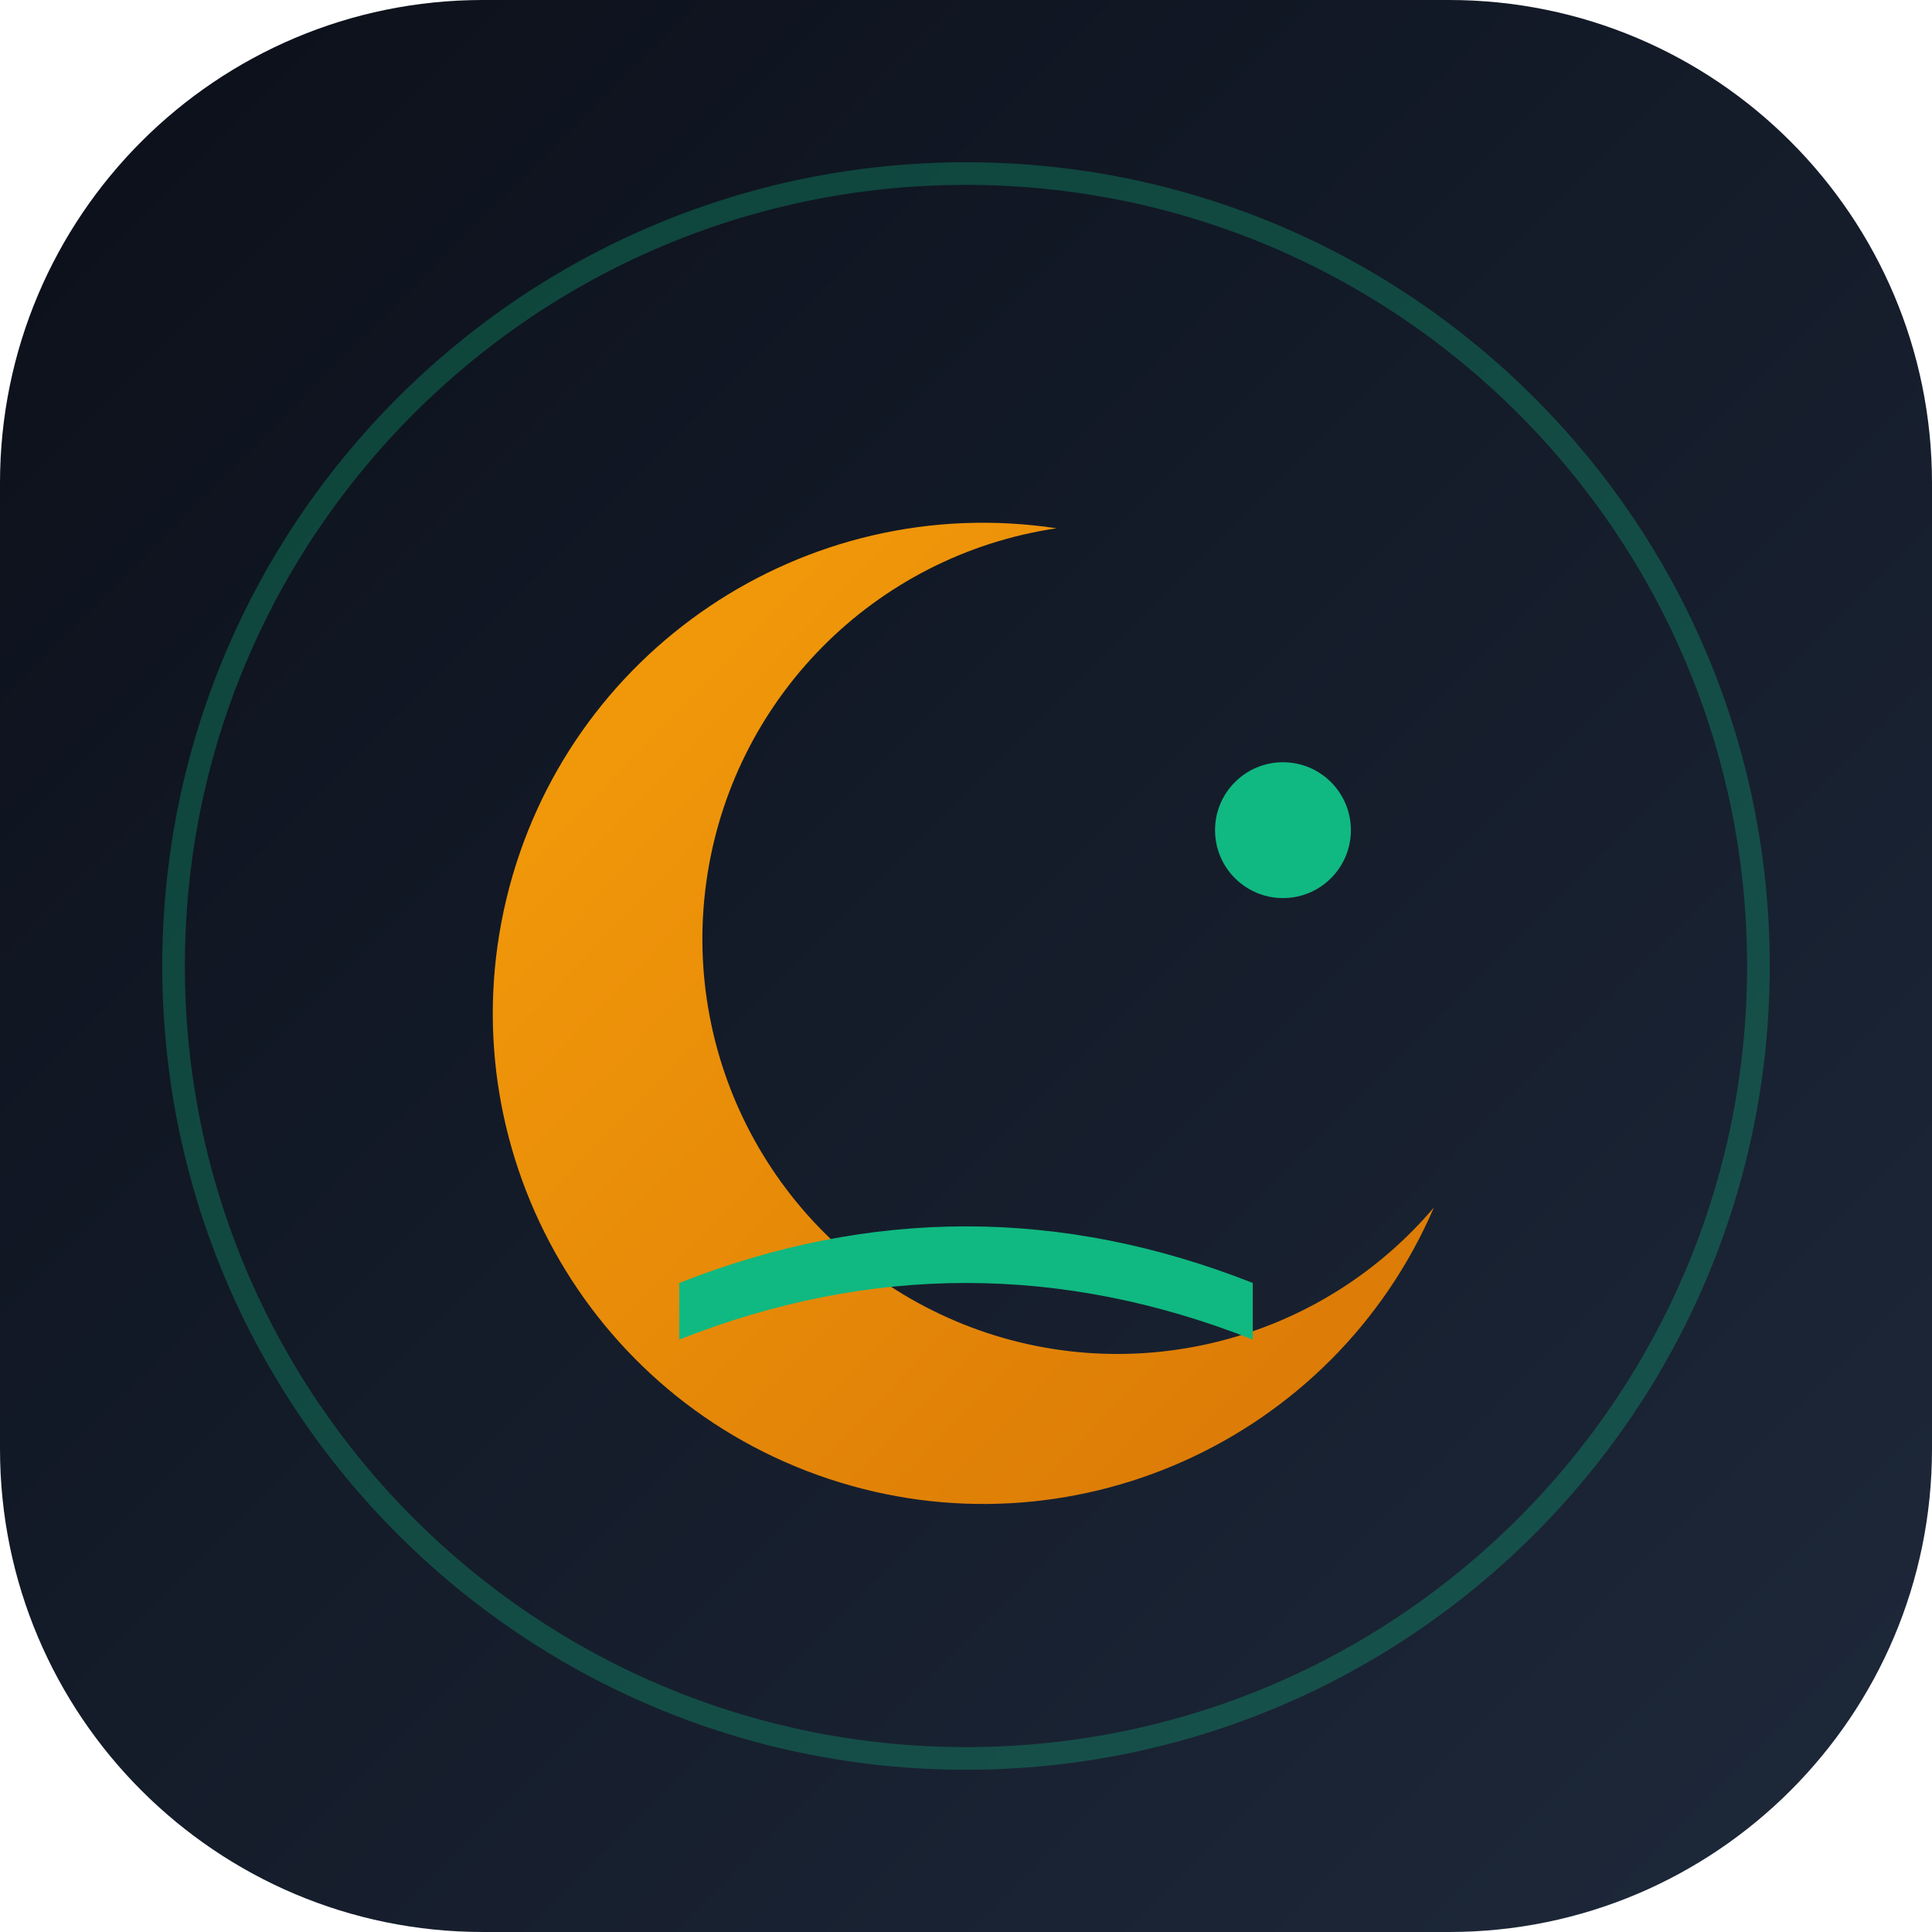
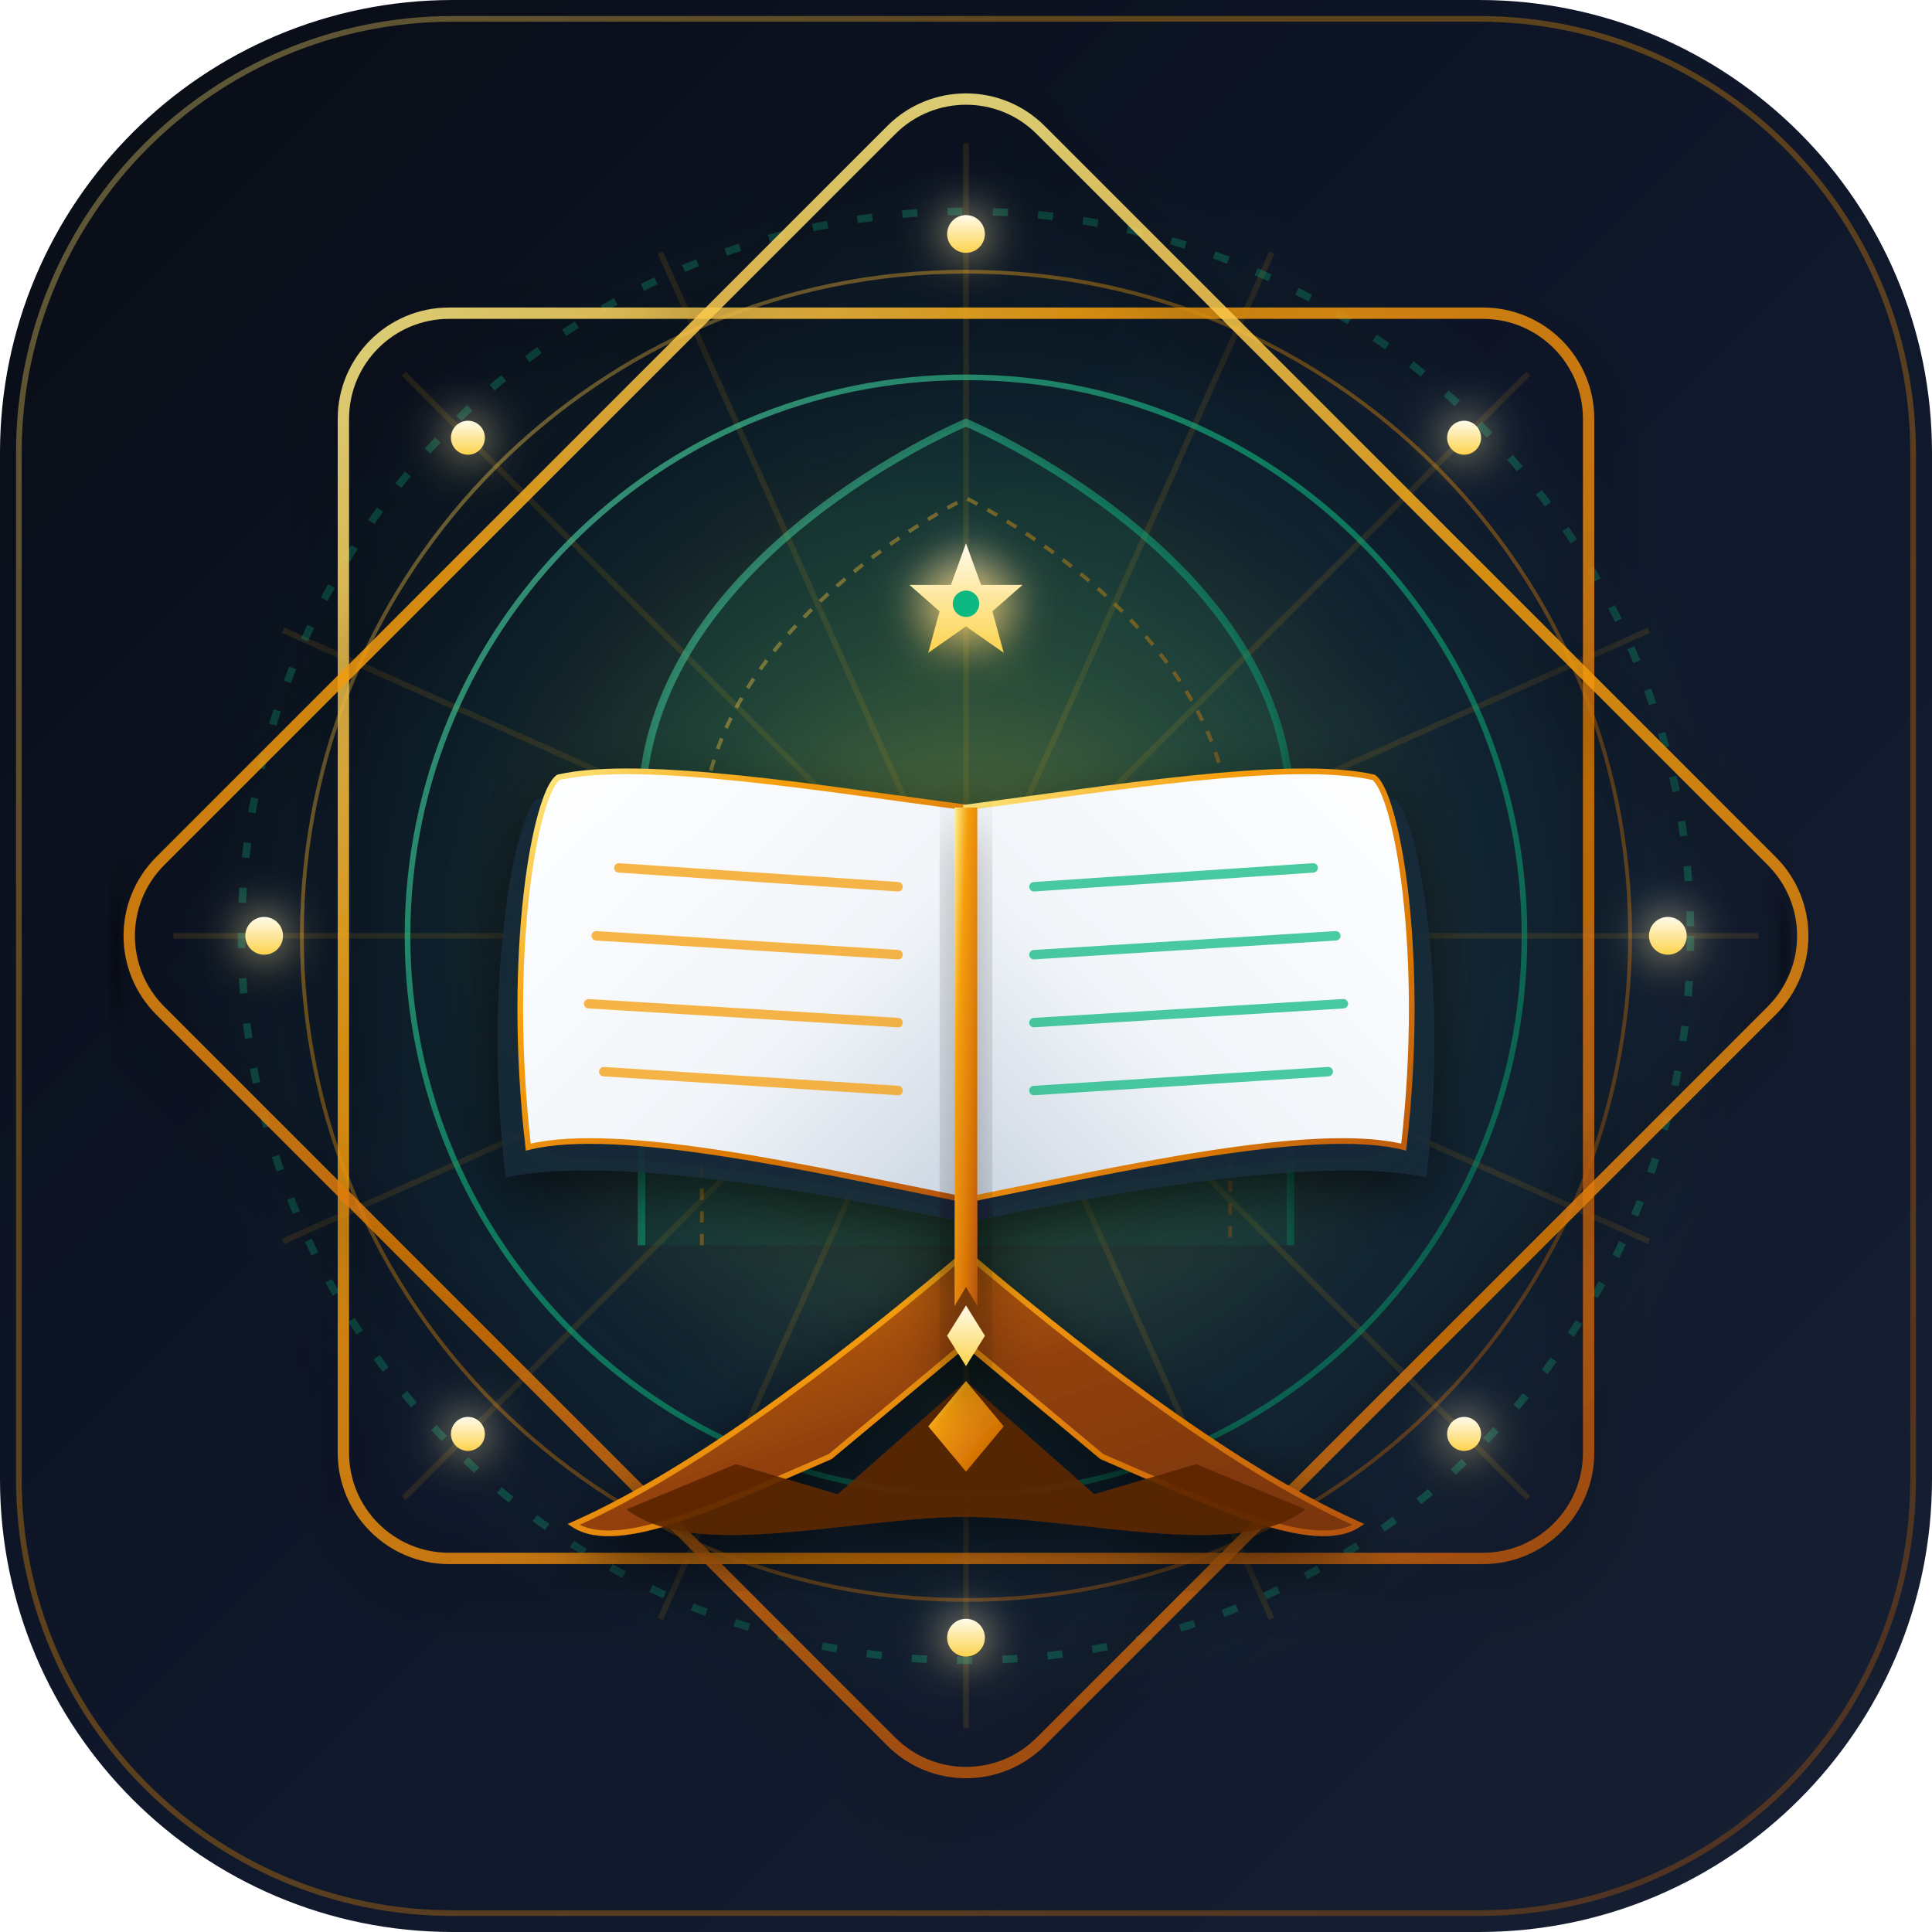
<svg xmlns="http://www.w3.org/2000/svg" viewBox="0 0 512 512" width="512" height="512">
  <defs>
-     <linearGradient id="bg" x1="0%" y1="0%" x2="100%" y2="100%">
-       <stop offset="0%" stop-color="#0b0f19" />
-       <stop offset="100%" stop-color="#1e293b" />
+     <linearGradient id="bgGrad" x1="0%" y1="0%" x2="100%" y2="100%">
+       <stop offset="0%" stop-color="#080c14" />
+       <stop offset="50%" stop-color="#0f172a" />
+       <stop offset="100%" stop-color="#162032" />
    </linearGradient>
-     <linearGradient id="gold" x1="0%" y1="0%" x2="100%" y2="100%">
-       <stop offset="0%" stop-color="#f59e0b" />
-       <stop offset="100%" stop-color="#d97706" />
+     <linearGradient id="goldGrad" x1="0%" y1="0%" x2="100%" y2="100%">
+       <stop offset="0%" stop-color="#fef08a" />
+       <stop offset="30%" stop-color="#f59e0b" />
+       <stop offset="70%" stop-color="#d97706" />
+       <stop offset="100%" stop-color="#b45309" />
    </linearGradient>
+     <linearGradient id="goldLight" x1="0%" y1="0%" x2="0%" y2="100%">
+       <stop offset="0%" stop-color="#fffbeb" />
+       <stop offset="100%" stop-color="#fcd34d" />
+     </linearGradient>
+     <linearGradient id="emeraldGrad" x1="0%" y1="0%" x2="100%" y2="100%">
+       <stop offset="0%" stop-color="#6ee7b7" />
+       <stop offset="40%" stop-color="#10b981" />
+       <stop offset="100%" stop-color="#047857" />
+     </linearGradient>
+     <linearGradient id="pageLeft" x1="0%" y1="0%" x2="100%" y2="100%">
+       <stop offset="0%" stop-color="#ffffff" />
+       <stop offset="60%" stop-color="#f1f5f9" />
+       <stop offset="100%" stop-color="#cbd5e1" />
+     </linearGradient>
+     <linearGradient id="pageRight" x1="100%" y1="0%" x2="0%" y2="100%">
+       <stop offset="0%" stop-color="#ffffff" />
+       <stop offset="60%" stop-color="#f1f5f9" />
+       <stop offset="100%" stop-color="#cbd5e1" />
+     </linearGradient>
+     <linearGradient id="rehalGrad" x1="0%" y1="0%" x2="100%" y2="100%">
+       <stop offset="0%" stop-color="#d97706" />
+       <stop offset="50%" stop-color="#92400e" />
+       <stop offset="100%" stop-color="#78350f" />
+     </linearGradient>
+     <radialGradient id="glowEmerald" cx="50%" cy="50%" r="50%">
+       <stop offset="0%" stop-color="#10b981" stop-opacity="0.35" />
+       <stop offset="60%" stop-color="#10b981" stop-opacity="0.08" />
+       <stop offset="100%" stop-color="#10b981" stop-opacity="0" />
+     </radialGradient>
+     <radialGradient id="glowGold" cx="50%" cy="50%" r="50%">
+       <stop offset="0%" stop-color="#f59e0b" stop-opacity="0.38" />
+       <stop offset="55%" stop-color="#f59e0b" stop-opacity="0.1" />
+       <stop offset="100%" stop-color="#f59e0b" stop-opacity="0" />
+     </radialGradient>
+     <filter id="shadowHeavy" x="-20%" y="-20%" width="140%" height="140%">
+       <feDropShadow dx="0" dy="6" stdDeviation="8" flood-color="#000000" flood-opacity="0.65" />
+     </filter>
+     <filter id="glowFilter" x="-30%" y="-30%" width="160%" height="160%">
+       <feGaussianBlur stdDeviation="6" result="blur" />
+       <feComposite in="SourceGraphic" in2="blur" operator="over" />
+     </filter>
  </defs>
-   <rect width="512" height="512" rx="128" fill="url(#bg)" />
-   <circle cx="256" cy="256" r="210" fill="none" stroke="rgba(16, 185, 129, 0.3)" stroke-width="6" />
-   <path d="M 280 140 A 130 130 0 1 0 380 320 A 110 110 0 1 1 280 140 Z" fill="url(#gold)" />
-   <path d="M 180 340 Q 256 310 332 340 L 332 355 Q 256 325 180 355 Z" fill="#10b981" />
-   <circle cx="340" cy="220" r="18" fill="#10b981" />
+   <rect width="512" height="512" rx="120" fill="url(#bgGrad)" />
+   <rect width="502" height="502" x="5" y="5" rx="115" fill="none" stroke="url(#goldGrad)" stroke-width="1.5" stroke-opacity="0.35" />
+   <circle cx="256" cy="248" r="210" fill="url(#glowEmerald)" />
+   <circle cx="256" cy="248" r="140" fill="url(#glowGold)" />
+   <g stroke="rgba(245, 158, 11, 0.12)" stroke-width="1.5">
+     <line x1="256" y1="38" x2="256" y2="458" />
+     <line x1="46" y1="248" x2="466" y2="248" />
+     <line x1="107" y1="99" x2="405" y2="397" />
+     <line x1="405" y1="99" x2="107" y2="397" />
+     <line x1="175" y1="67" x2="337" y2="429" />
+     <line x1="337" y1="67" x2="175" y2="429" />
+     <line x1="75" y1="167" x2="437" y2="329" />
+     <line x1="437" y1="167" x2="75" y2="329" />
+   </g>
+   <circle cx="256" cy="248" r="192" fill="none" stroke="rgba(16, 185, 129, 0.28)" stroke-width="2" stroke-dasharray="4 8" />
+   <circle cx="256" cy="248" r="176" fill="none" stroke="url(#goldGrad)" stroke-width="1" stroke-opacity="0.4" />
+   <rect x="91" y="83" width="330" height="330" rx="28" fill="none" stroke="url(#goldGrad)" stroke-width="3" stroke-opacity="0.85" filter="url(#shadowHeavy)" />
+   <rect x="91" y="83" width="330" height="330" rx="28" fill="none" stroke="url(#goldGrad)" stroke-width="3" stroke-opacity="0.85" transform="rotate(45 256 248)" filter="url(#shadowHeavy)" />
+   <circle cx="256" cy="248" r="148" fill="none" stroke="url(#emeraldGrad)" stroke-width="1.5" stroke-opacity="0.6" />
+   <g fill="url(#goldLight)" filter="url(#glowFilter)">
+     <circle cx="256" cy="62" r="5" />
+     <circle cx="256" cy="434" r="5" />
+     <circle cx="70" cy="248" r="5" />
+     <circle cx="442" cy="248" r="5" />
+     <circle cx="124" cy="116" r="4.5" />
+     <circle cx="388" cy="116" r="4.5" />
+     <circle cx="124" cy="380" r="4.5" />
+     <circle cx="388" cy="380" r="4.5" />
+   </g>
+   <path d="M 170 330 L 170 215 C 170 148, 256 112, 256 112 C 256 112, 342 148, 342 215 L 342 330" fill="rgba(16, 185, 129, 0.08)" stroke="url(#emeraldGrad)" stroke-width="2" stroke-opacity="0.5" />
+   <path d="M 186 330 L 186 222 C 186 166, 256 132, 256 132 C 256 132, 326 166, 326 222 L 326 330" fill="none" stroke="url(#goldGrad)" stroke-width="1" stroke-opacity="0.4" stroke-dasharray="3 3" />
+   <g filter="url(#shadowHeavy)">
+     <path d="M 152 404 C 188 388, 230 354, 256 332 C 282 354, 324 388, 360 404 C 348 412, 320 398, 292 386 L 256 356 L 220 386 C 192 398, 164 412, 152 404 Z" fill="url(#rehalGrad)" stroke="url(#goldGrad)" stroke-width="1.5" />
+     <path d="M 166 400 L 195 388 L 222 396 L 256 366 L 290 396 L 317 388 L 346 400 C 328 414, 286 402, 256 402 C 226 402, 184 414, 166 400 Z" fill="#5c2605" opacity="0.9" />
+     <polygon points="256,366 266,378 256,390 246,378" fill="url(#goldGrad)" />
+   </g>
+   <g filter="url(#shadowHeavy)">
+     <path d="M 256 324 C 218 316, 162 306, 134 312 C 128 262, 136 218, 142 212 C 160 207, 216 215, 256 220 Z" fill="#1e293b" opacity="0.8" />
+     <path d="M 256 324 C 294 316, 350 306, 378 312 C 384 262, 376 218, 370 212 C 352 207, 296 215, 256 220 Z" fill="#1e293b" opacity="0.8" />
+     <path d="M 256 318 C 216 310, 164 298, 140 304 C 134 252, 142 210, 148 206 C 170 201, 218 209, 256 214 Z" fill="url(#pageLeft)" stroke="url(#goldGrad)" stroke-width="1.5" />
+     <path d="M 256 318 C 296 310, 348 298, 372 304 C 378 252, 370 210, 364 206 C 342 201, 294 209, 256 214 Z" fill="url(#pageRight)" stroke="url(#goldGrad)" stroke-width="1.5" />
+     <g stroke="rgba(245, 158, 11, 0.75)" stroke-width="2.5" stroke-linecap="round">
+       <line x1="164" y1="230" x2="238" y2="235" />
+       <line x1="158" y1="248" x2="238" y2="253" />
+       <line x1="156" y1="266" x2="238" y2="271" />
+       <line x1="160" y1="284" x2="238" y2="289" />
+     </g>
+     <g stroke="rgba(16, 185, 129, 0.75)" stroke-width="2.5" stroke-linecap="round">
+       <line x1="274" y1="235" x2="348" y2="230" />
+       <line x1="274" y1="253" x2="354" y2="248" />
+       <line x1="274" y1="271" x2="356" y2="266" />
+       <line x1="274" y1="289" x2="352" y2="284" />
+     </g>
+     <path d="M 254 214 L 254 318 L 258 318 L 258 214 Z" fill="#94a3b8" opacity="0.6" />
+     <g filter="url(#shadowHeavy)">
+       <path d="M 253 214 L 253 346 L 256 341 L 259 346 L 259 214 Z" fill="url(#goldGrad)" />
+       <polygon points="256,346 261,354 256,362 251,354" fill="url(#goldLight)" />
+     </g>
+   </g>
+   <g transform="translate(256, 160)" filter="url(#glowFilter)">
+     <circle cx="0" cy="0" r="18" fill="url(#glowGold)" />
+     <polygon points="0,-16 4,-5 15,-5 7,2 10,13 0,6 -10,13 -7,2 -15,-5 -4,-5" fill="url(#goldLight)" />
+     <circle cx="0" cy="0" r="3.5" fill="#10b981" />
+   </g>
</svg>
